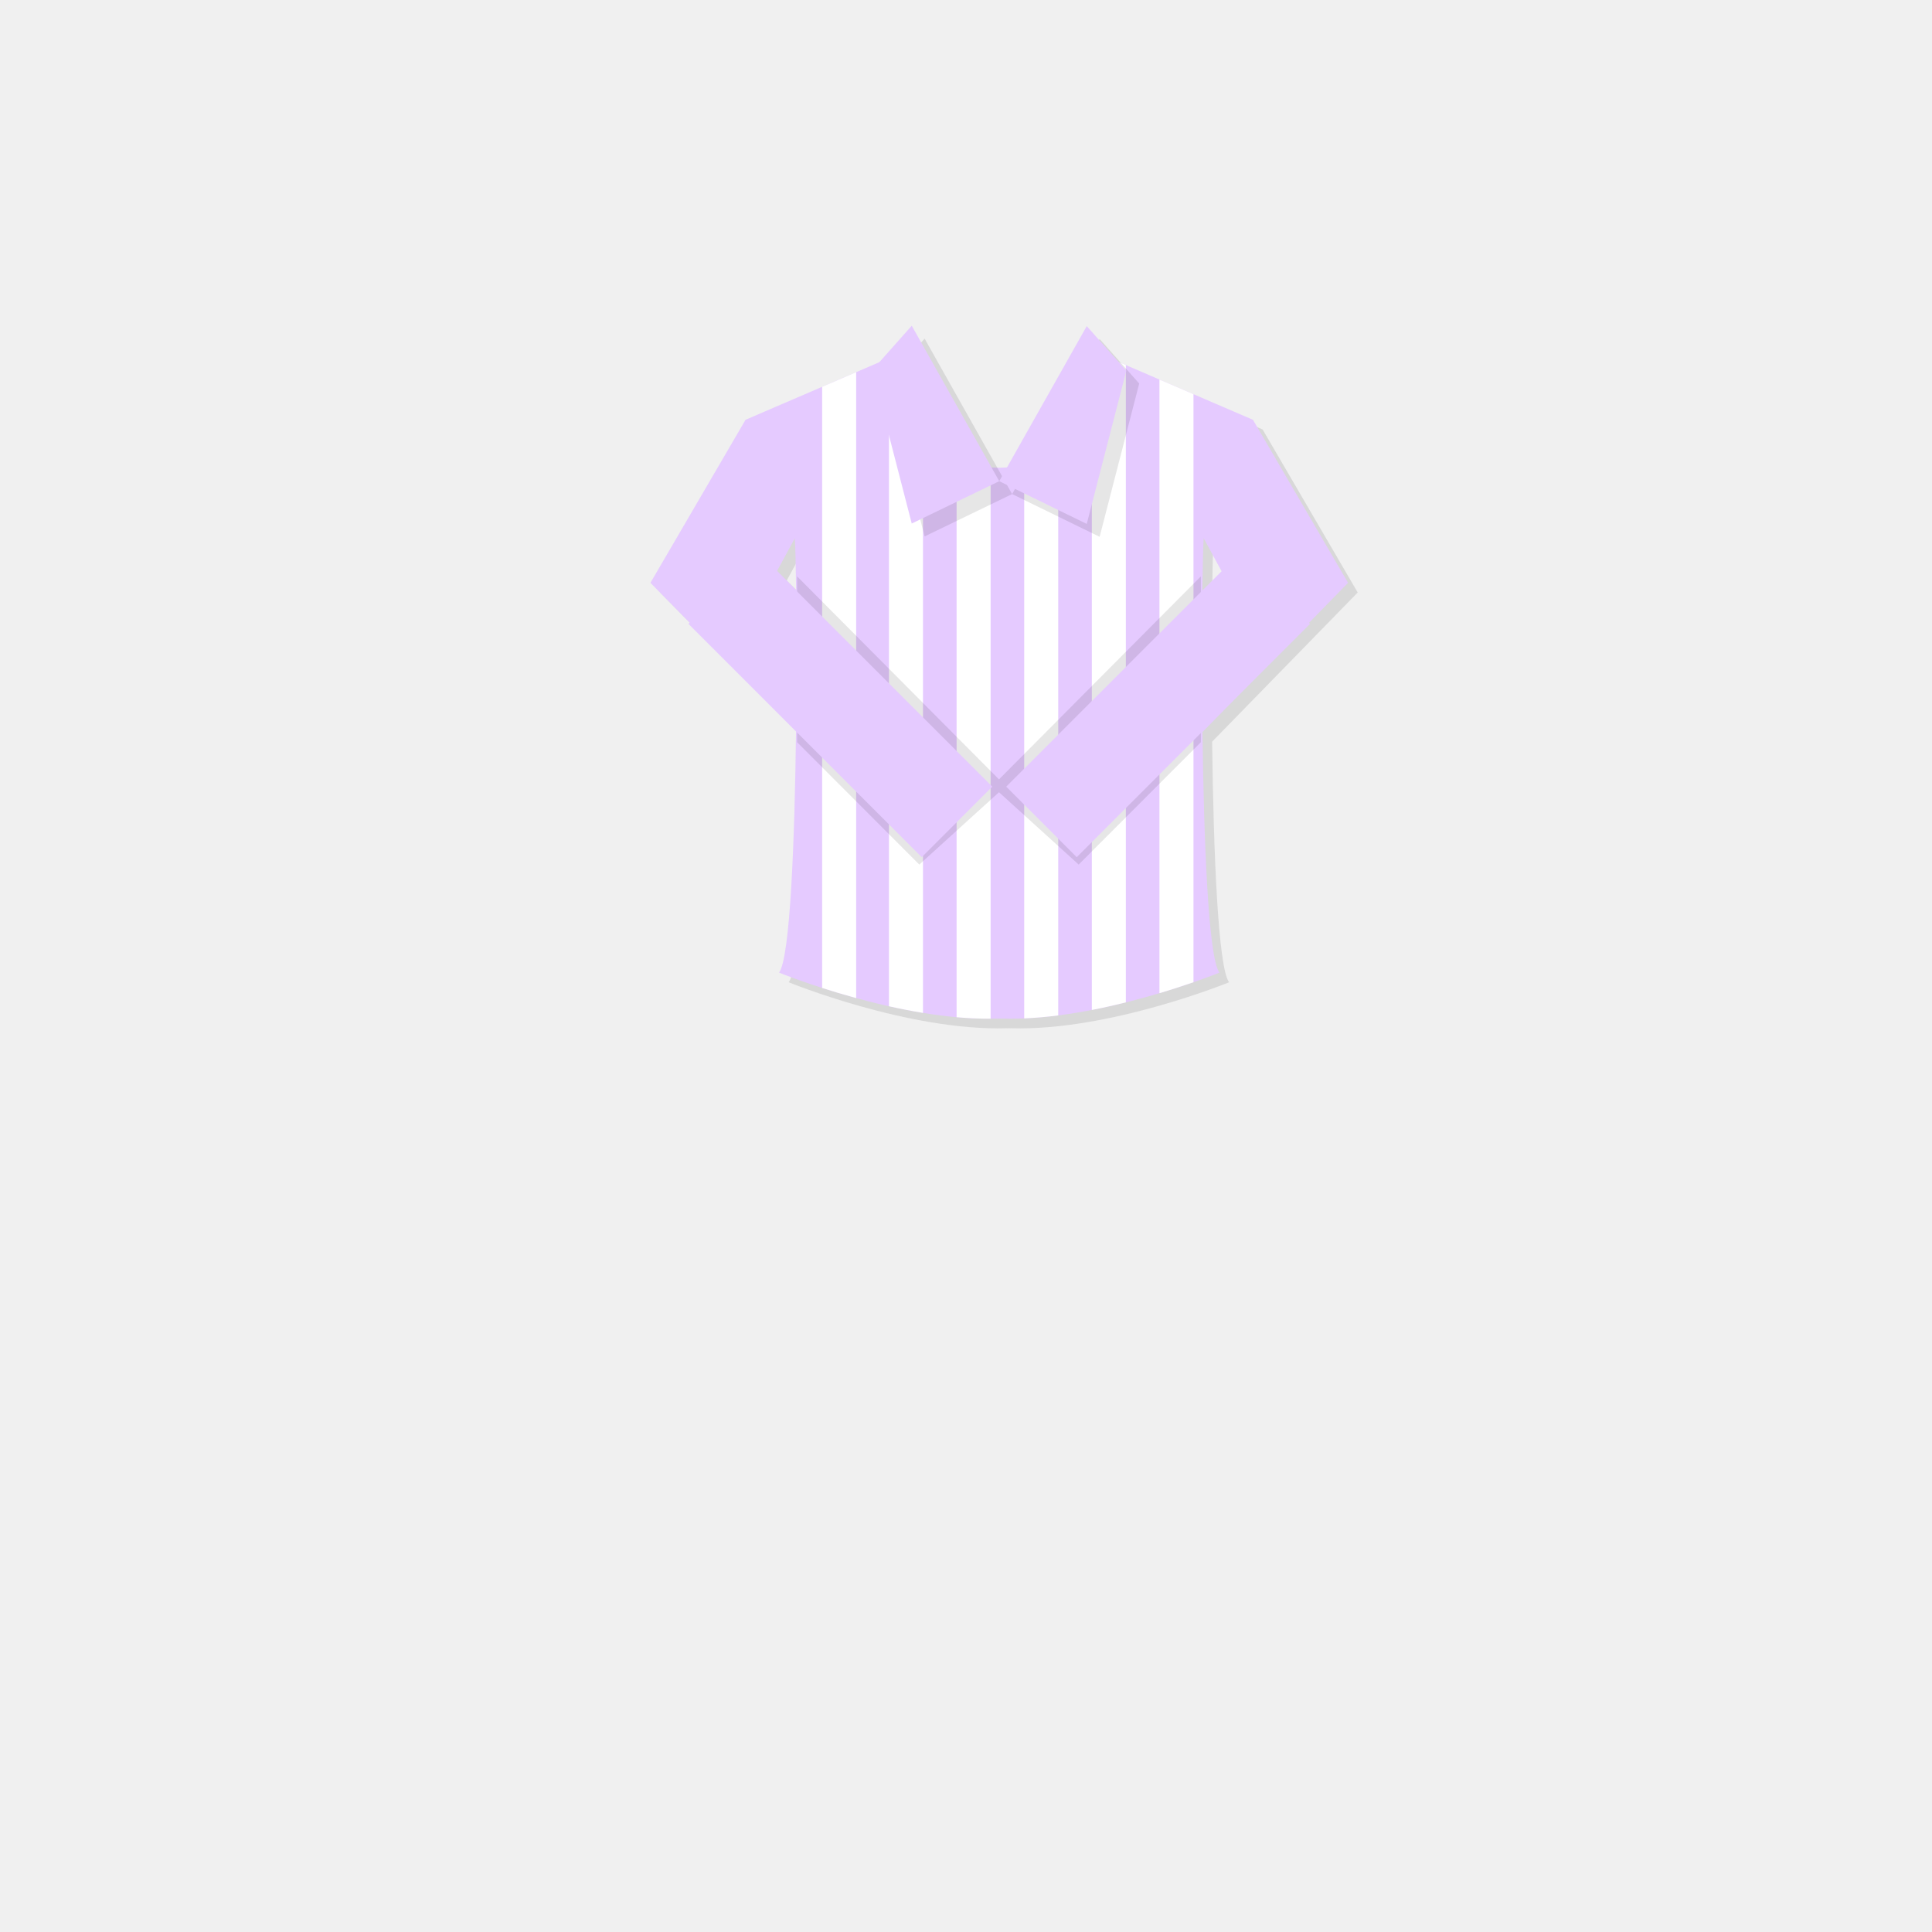
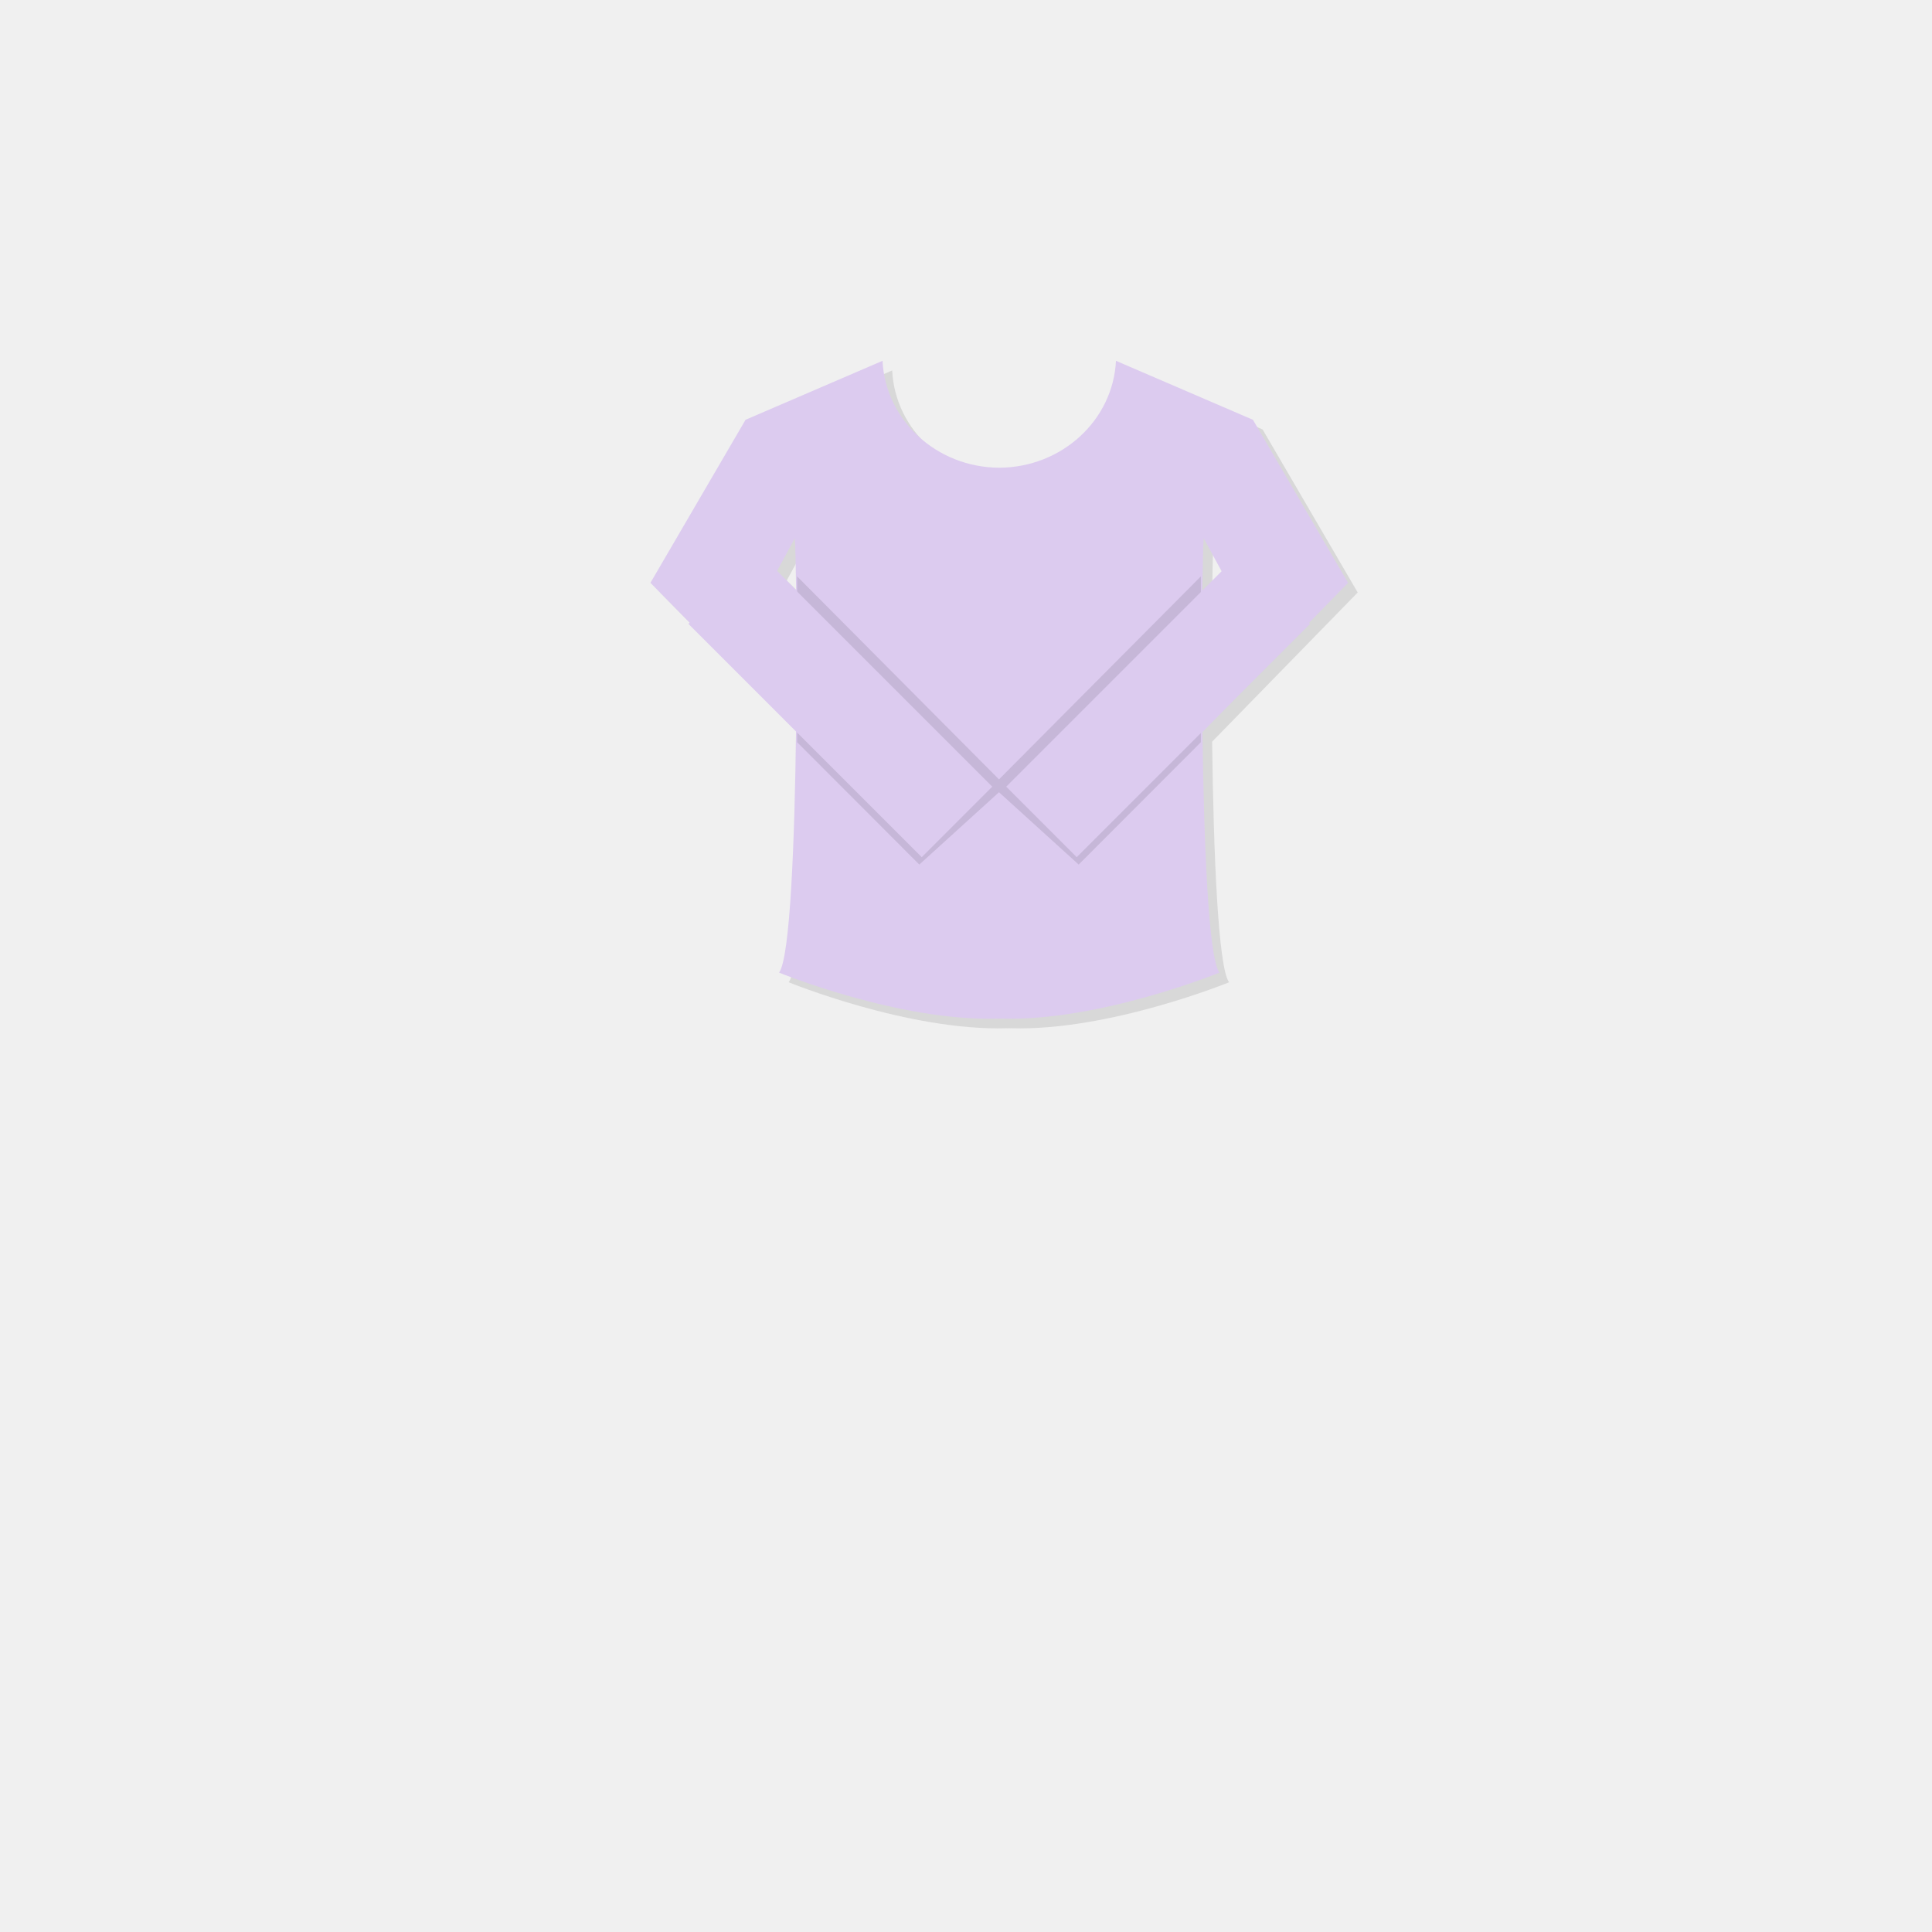
<svg xmlns="http://www.w3.org/2000/svg" version="1.1" id="레이어_1" x="0px" y="0px" width="600px" height="600px" viewBox="0 0 600 600" enable-background="new 0 0 600 600" xml:space="preserve">
  <g id="레이어_3">
</g>
  <g id="레이어_1_1_">
    <g id="레이어_2_1_" display="none">
      <rect x="196.5" y="45" display="inline" fill="none" stroke="#000000" stroke-miterlimit="10" width="229" height="229" />
      <rect x="196.5" y="284.241" display="inline" fill="none" stroke="#000000" stroke-miterlimit="10" width="229" height="272.759" />
      <rect x="440.5" y="45" display="inline" fill="none" stroke="#000000" stroke-miterlimit="10" width="127" height="127" />
      <rect x="440.5" y="188.833" display="inline" fill="none" stroke="#000000" stroke-miterlimit="10" width="127" height="127" />
      <rect x="440.5" y="333.5" display="inline" fill="none" stroke="#000000" stroke-miterlimit="10" width="127" height="223.5" />
    </g>
    <g id="레이어_1_3_">
	</g>
    <g id="레이어_2">
	</g>
  </g>
  <g>
    <g opacity="0.1">
-       <path d="M421.652,184l-29.536-50.631l-42.541-18.314c-0.911,18.426-16.775,33.106-36.249,33.199    c-19.474-0.092-35.338-14.772-36.25-33.199l-42.541,18.314L205,184l45.214,45.973c-0.413,34.051-1.813,70.519-5.274,75.08    c0,0,37.228,15.212,67.714,14.277v0.023c0.224-0.011,0.447-0.018,0.672-0.026c0.224,0.01,0.447,0.017,0.672,0.026v-0.023    c30.486,0.935,67.714-14.277,67.714-14.277c-3.448-4.545-4.851-40.77-5.271-74.716L421.652,184z M249.84,170.157    c0.16,2.453,0.307,8.218,0.403,16.042l-5.912-5.912L249.84,170.157z M376.404,186.572c0.097-8.016,0.246-13.923,0.408-16.415    l5.639,10.369L376.404,186.572z" />
+       <path d="M421.652,184l-29.536-50.631l-42.541-18.314c-0.911,18.426-16.775,33.106-36.249,33.199    c-19.474-0.092-35.338-14.772-36.25-33.199l-42.541,18.314L205,184l45.214,45.973c-0.413,34.051-1.813,70.519-5.274,75.08    c0,0,37.228,15.212,67.714,14.277v0.022c0.224-0.011,0.447-0.018,0.672-0.025c0.224,0.01,0.447,0.017,0.672,0.025v-0.022    c30.486,0.935,67.714-14.277,67.714-14.277c-3.448-4.545-4.851-40.77-5.271-74.716L421.652,184z M249.84,170.157    c0.16,2.453,0.307,8.218,0.403,16.042l-5.912-5.912L249.84,170.157z M376.404,186.572c0.097-8.016,0.246-13.923,0.408-16.415    l5.639,10.369L376.404,186.572z" />
    </g>
    <g>
      <g>
-         <path fill="#E5CAFF" d="M418.652,181l-29.536-50.631l-42.541-18.314c-0.911,18.426-16.775,33.106-36.249,33.199     c-19.474-0.092-35.338-14.772-36.25-33.199l-42.541,18.314L202,181l45.214,45.973c-0.413,34.051-1.813,70.519-5.274,75.08     c0,0,37.228,15.212,67.714,14.277v0.023c0.224-0.011,0.447-0.018,0.672-0.026c0.224,0.01,0.447,0.017,0.672,0.026v-0.023     c30.486,0.935,67.714-14.277,67.714-14.277c-3.448-4.545-4.851-40.77-5.271-74.716L418.652,181z M246.84,167.157     c0.16,2.453,0.307,8.218,0.403,16.042l-5.912-5.912L246.84,167.157z M373.404,183.572c0.097-8.016,0.246-13.923,0.408-16.415     l5.639,10.369L373.404,183.572z" />
+         <path fill="#DCCBEF" d="M418.652,181l-29.536-50.631l-42.541-18.314c-0.911,18.426-16.775,33.106-36.249,33.199     c-19.474-0.092-35.338-14.772-36.25-33.199l-42.541,18.314L202,181l45.214,45.973c-0.413,34.051-1.813,70.519-5.274,75.08     c0,0,37.228,15.212,67.714,14.277v0.022c0.224-0.011,0.447-0.018,0.672-0.025c0.224,0.01,0.447,0.017,0.672,0.025v-0.022     c30.486,0.935,67.714-14.277,67.714-14.277c-3.448-4.545-4.851-40.77-5.271-74.716L418.652,181z M246.84,167.157     c0.16,2.453,0.307,8.218,0.403,16.042l-5.912-5.912L246.84,167.157z M373.404,183.572c0.097-8.016,0.246-13.923,0.408-16.415     l5.639,10.369L373.404,183.572z" />
      </g>
    </g>
  </g>
-   <g>
-     <path fill="#FFFFFF" d="M255.326,120.127v186.689c3.132,1.008,6.705,2.088,10.566,3.146V115.578L255.326,120.127z" />
-     <path fill="#FFFFFF" d="M276.078,121.913v190.589c3.424,0.767,6.966,1.47,10.566,2.061V136.749   C281.886,132.808,278.203,127.711,276.078,121.913z" />
-     <path fill="#FFFFFF" d="M297.078,142.804v173.094c3.555,0.32,7.096,0.487,10.566,0.461V145.137   C303.939,144.862,300.39,144.06,297.078,142.804z" />
-     <path fill="#FFFFFF" d="M318.078,144.417v171.849c3.501-0.149,7.042-0.465,10.566-0.917V140.44   C325.41,142.264,321.854,143.615,318.078,144.417z" />
-     <path fill="#FFFFFF" d="M346.575,112.055c-0.363,7.341-3.104,14.083-7.497,19.549V313.65c3.64-0.706,7.184-1.506,10.566-2.351   V113.376L346.575,112.055z" />
-     <path fill="#FFFFFF" d="M360.078,117.868V308.44c4.062-1.212,7.652-2.393,10.566-3.403v-182.62L360.078,117.868z" />
-   </g>
  <polygon opacity="0.1" enable-background="new    " points="310.246,242.042 247.554,179 247.554,230.5 285.5,268.5   310.246,246.036 334.993,268.5 372.938,230.5 372.938,179 " />
-   <rect x="245.486" y="167.778" transform="matrix(-0.7071 0.7071 -0.7071 -0.7071 600.3776 189.357)" fill="#E5CAFF" width="30.972" height="102.486" />
-   <rect x="344.189" y="167.779" transform="matrix(0.7071 0.7071 -0.7071 0.7071 260.2181 -190.1785)" fill="#E5CAFF" width="30.972" height="102.486" />
-   <g>
-     <g opacity="0.1">
-       <polygon points="287.149,105.157 274.861,118.992 287.149,166.586 314.324,153.437   " />
-     </g>
-     <g>
-       <g>
-         <polygon fill="#E5CAFF" points="283.149,101.157 270.861,114.992 283.149,162.586 310.324,149.437    " />
-       </g>
-     </g>
-   </g>
-   <g>
-     <g opacity="0.1">
-       <polygon points="341.499,105.278 353.792,119.111 341.499,166.709 314.324,153.437   " />
-     </g>
-     <g>
-       <g>
-         <polygon fill="#E5CAFF" points="337.499,101.278 349.792,115.111 337.499,162.709 310.324,149.437    " />
-       </g>
-     </g>
-   </g>
+   <rect x="245.489" y="167.778" transform="matrix(0.7071 -0.7071 0.7071 0.7071 -78.4329 248.6902)" fill="#DCCBEF" width="30.971" height="102.485" />
+   <rect x="344.188" y="167.776" transform="matrix(-0.7071 -0.7071 0.7071 -0.7071 459.1325 628.215)" fill="#DCCBEF" width="30.972" height="102.484" />
</svg>
